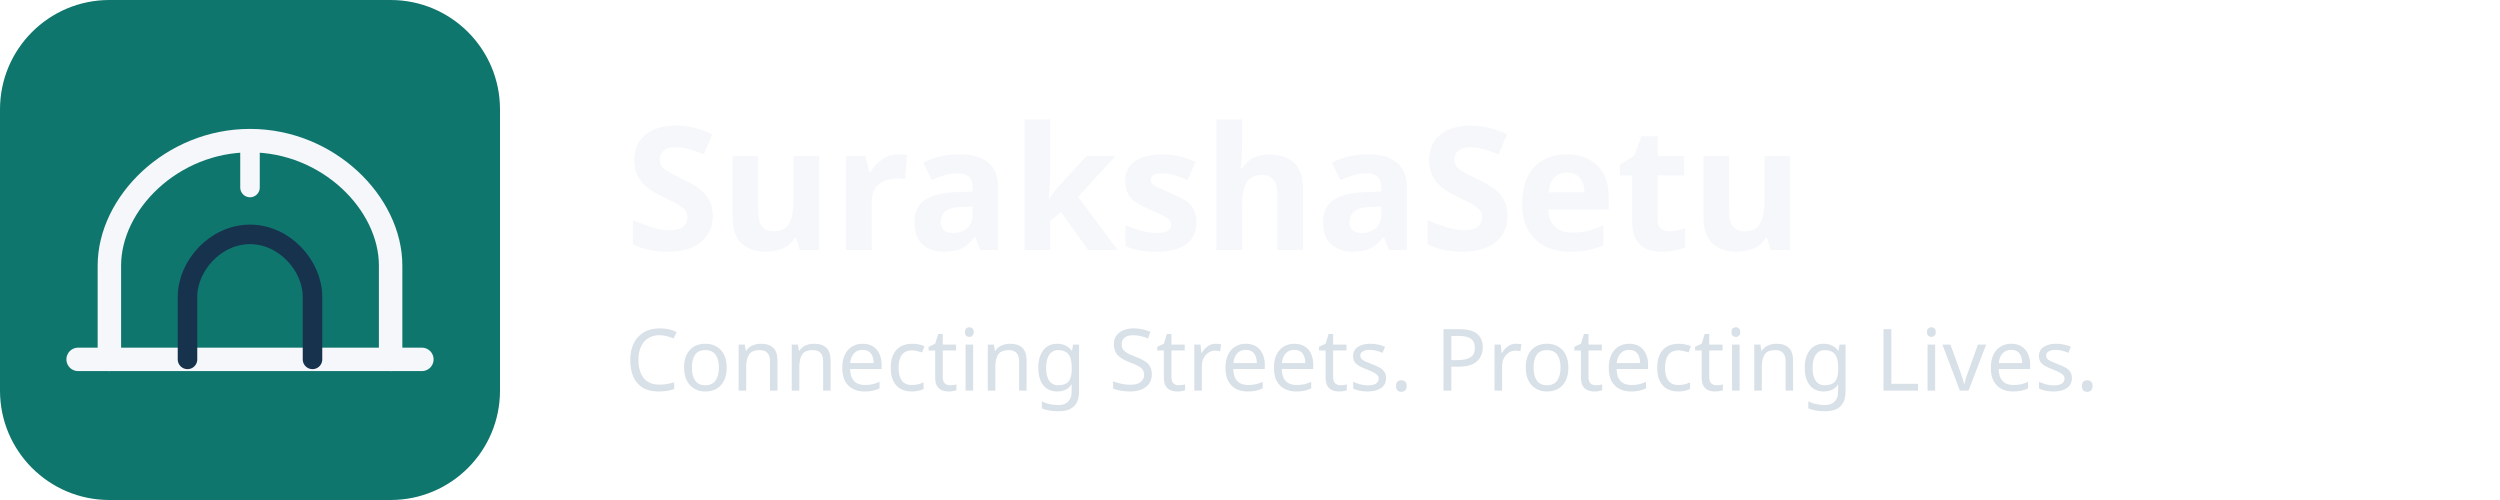
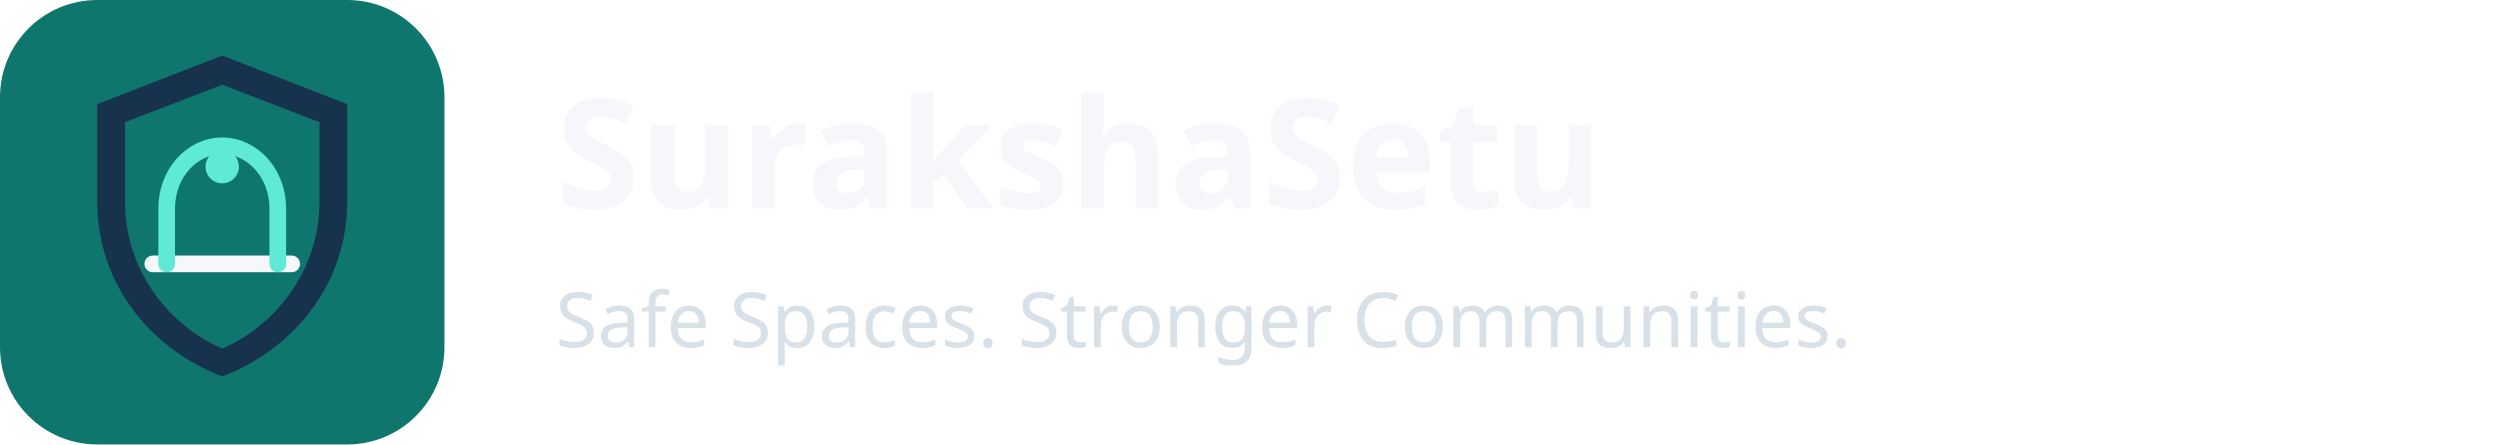
- <svg xmlns="http://www.w3.org/2000/svg" viewBox="0 0 320 64" fill="none">
+ <svg xmlns="http://www.w3.org/2000/svg" viewBox="0 0 360 64" fill="none" role="img" aria-label="SurakshaSetu">
  <rect width="64" height="64" rx="14" fill="#0F766E" />
-   <path d="M10 46h44" stroke="#F5F7FA" stroke-width="3" stroke-linecap="round" />
-   <path d="M14 46V34c0-8 8-16 18-16s18 8 18 16v12" stroke="#F5F7FA" stroke-width="3" stroke-linecap="round" />
-   <path d="M24 46V38c0-4 3.6-8 8-8s8 4 8 8v8" stroke="#17324D" stroke-width="2.5" stroke-linecap="round" />
-   <path d="M32 18v6" stroke="#F5F7FA" stroke-width="2.5" stroke-linecap="round" />
-   <text x="80" y="32" fill="#F5F7FA" font-family="ui-sans-serif, system-ui, sans-serif" font-size="22" font-weight="700">SurakshaSetu</text>
-   <text x="80" y="50" fill="#D8E0E8" font-family="ui-sans-serif, system-ui, sans-serif" font-size="11">Connecting Streets. Protecting Lives.</text>
+   <path d="M32 8l18 7v14c0 12.5-8.4 21.6-18 25.2C22.4 50.6 14 41.5 14 29V15l18-7z" fill="#17324D" />
+   <path d="M32 12.2l14 5.4V29c0 10.4-6.8 18.1-14 21.2C24.8 47.1 18 39.4 18 29V17.6l14-5.4z" fill="#0F766E" />
+   <path d="M22 38h20" stroke="#F5F7FA" stroke-width="2.4" stroke-linecap="round" />
+   <path d="M24 38V30c0-5 3.6-9 8-9s8 4 8 9v8" stroke="#5EEAD4" stroke-width="2.4" stroke-linecap="round" />
+   <circle cx="32" cy="24" r="2.4" fill="#5EEAD4" />
+   <text x="80" y="30" fill="#F5F7FA" font-family="ui-sans-serif, system-ui, sans-serif" font-size="22" font-weight="700">SurakshaSetu</text>
+   <text x="80" y="50" fill="#D8E0E8" font-family="ui-sans-serif, system-ui, sans-serif" font-size="11">Safe Spaces. Stronger Communities.</text>
</svg>
